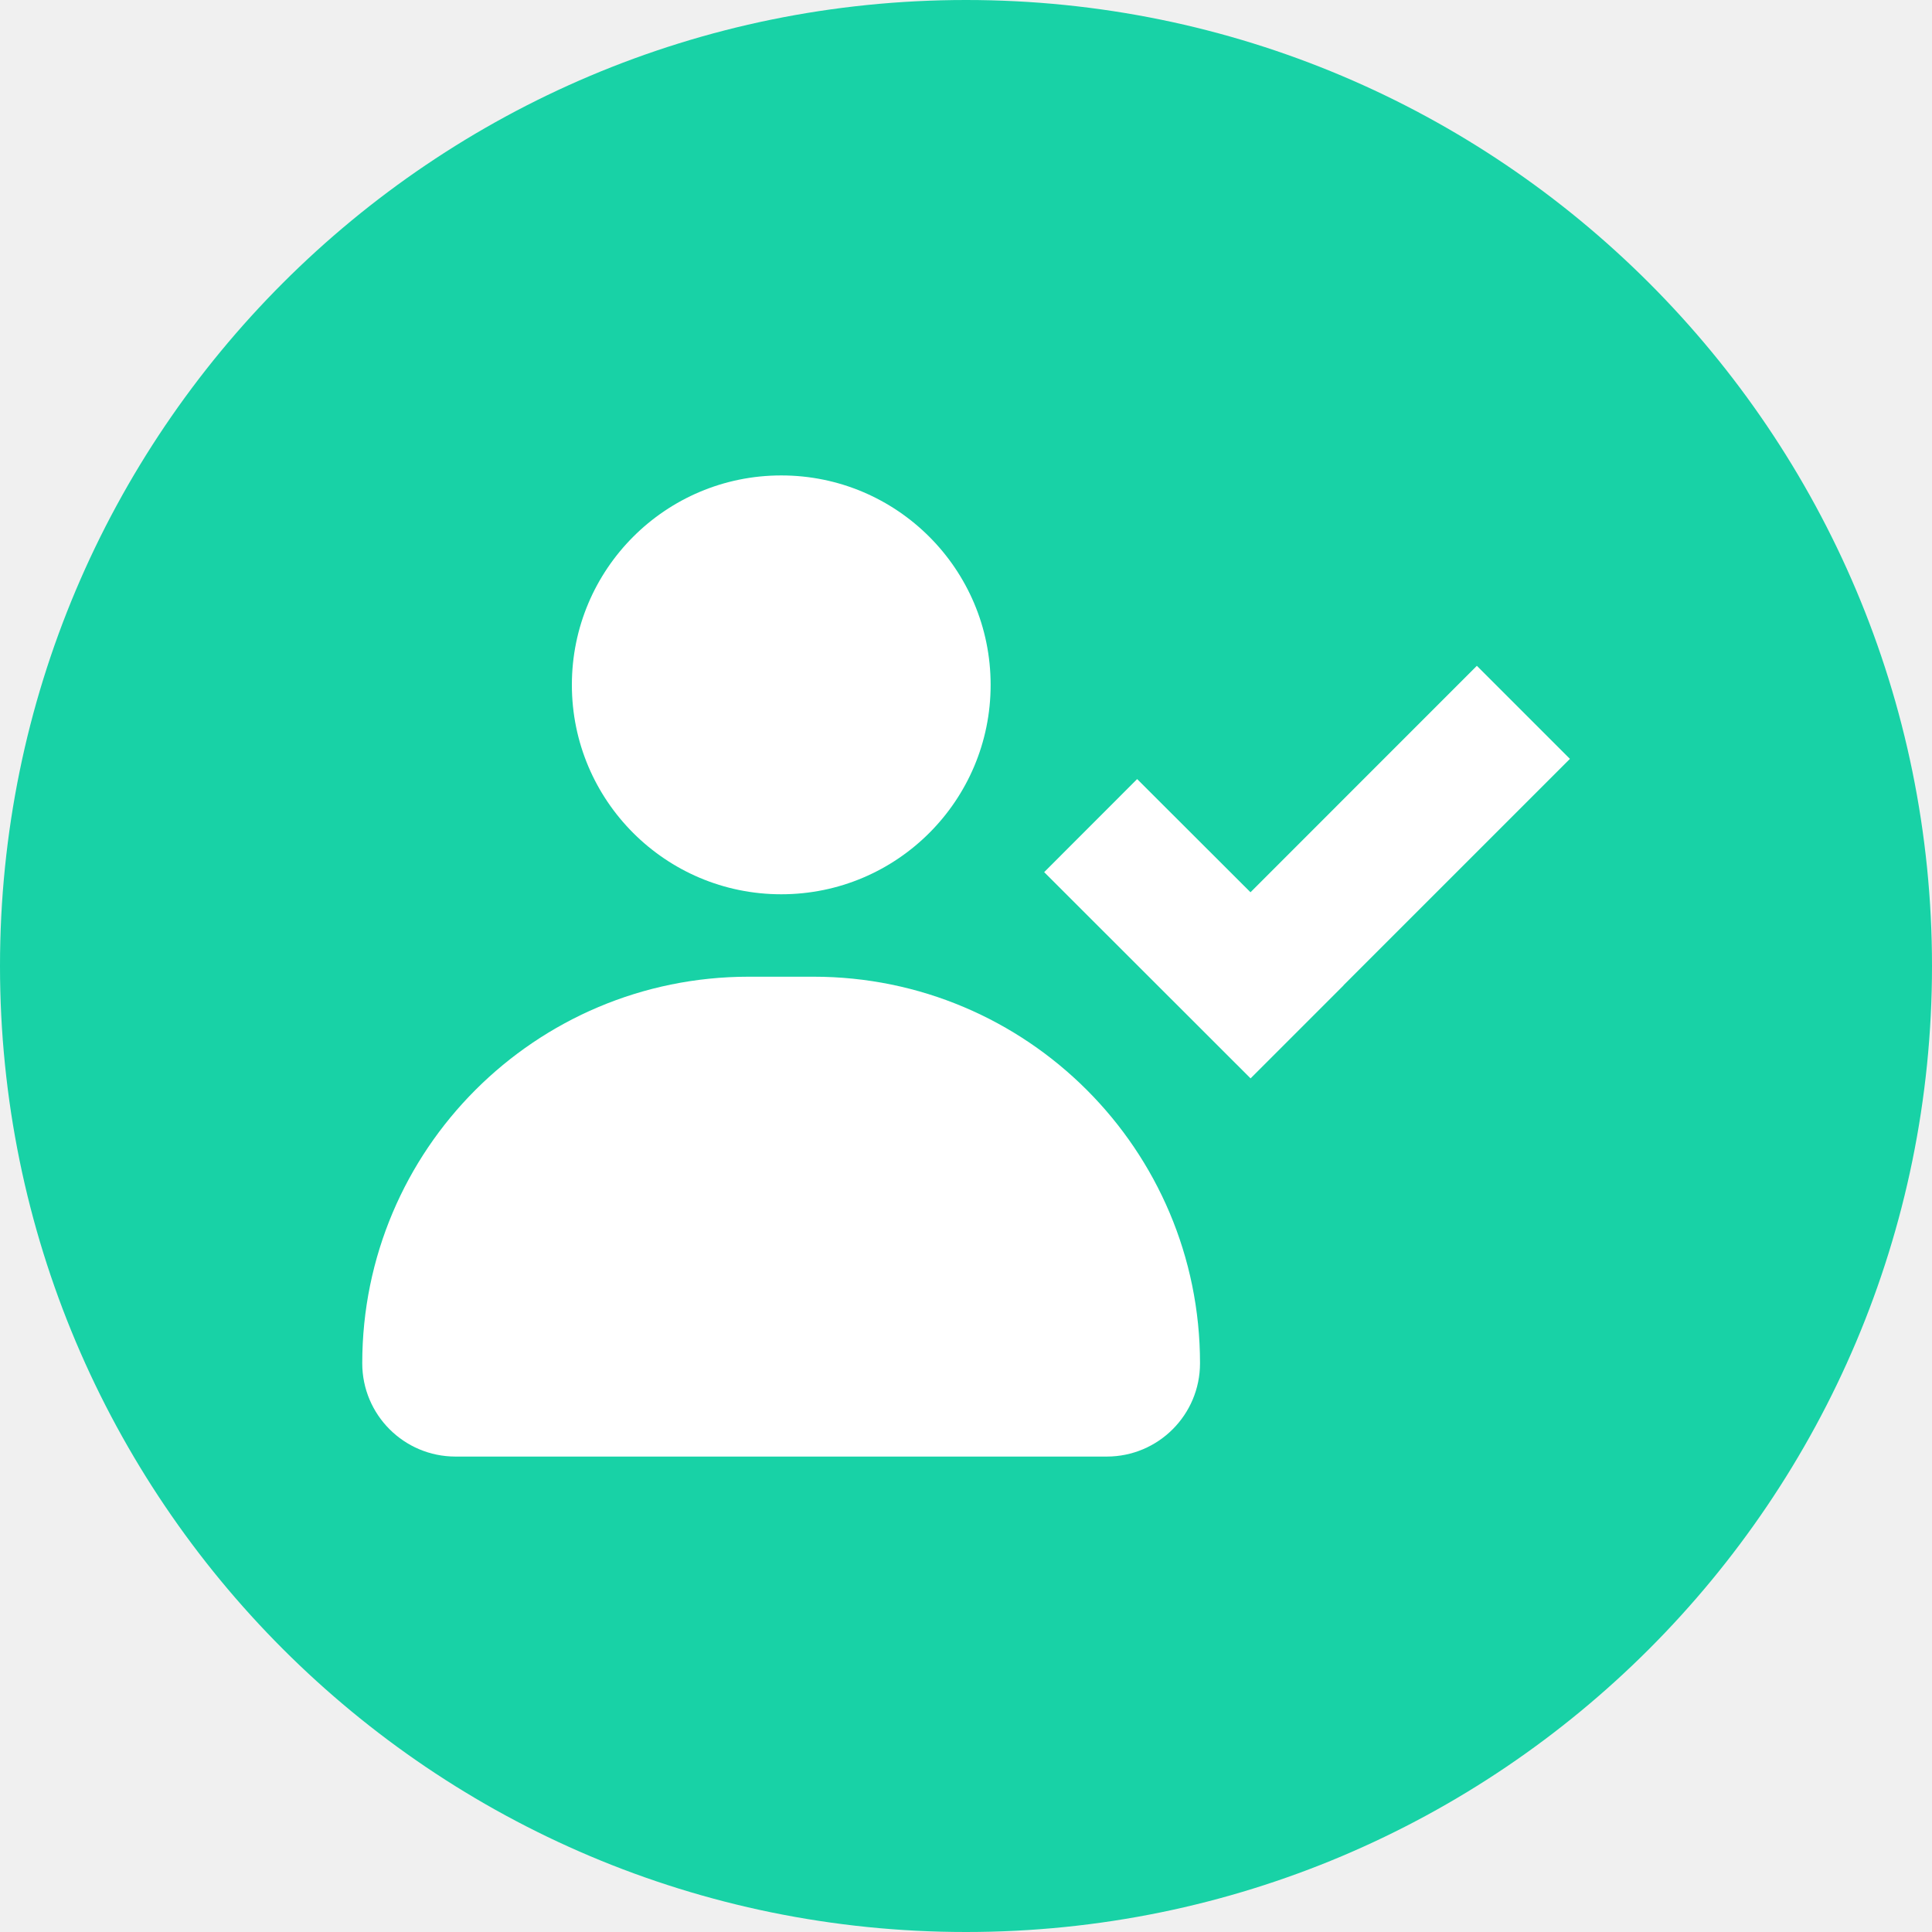
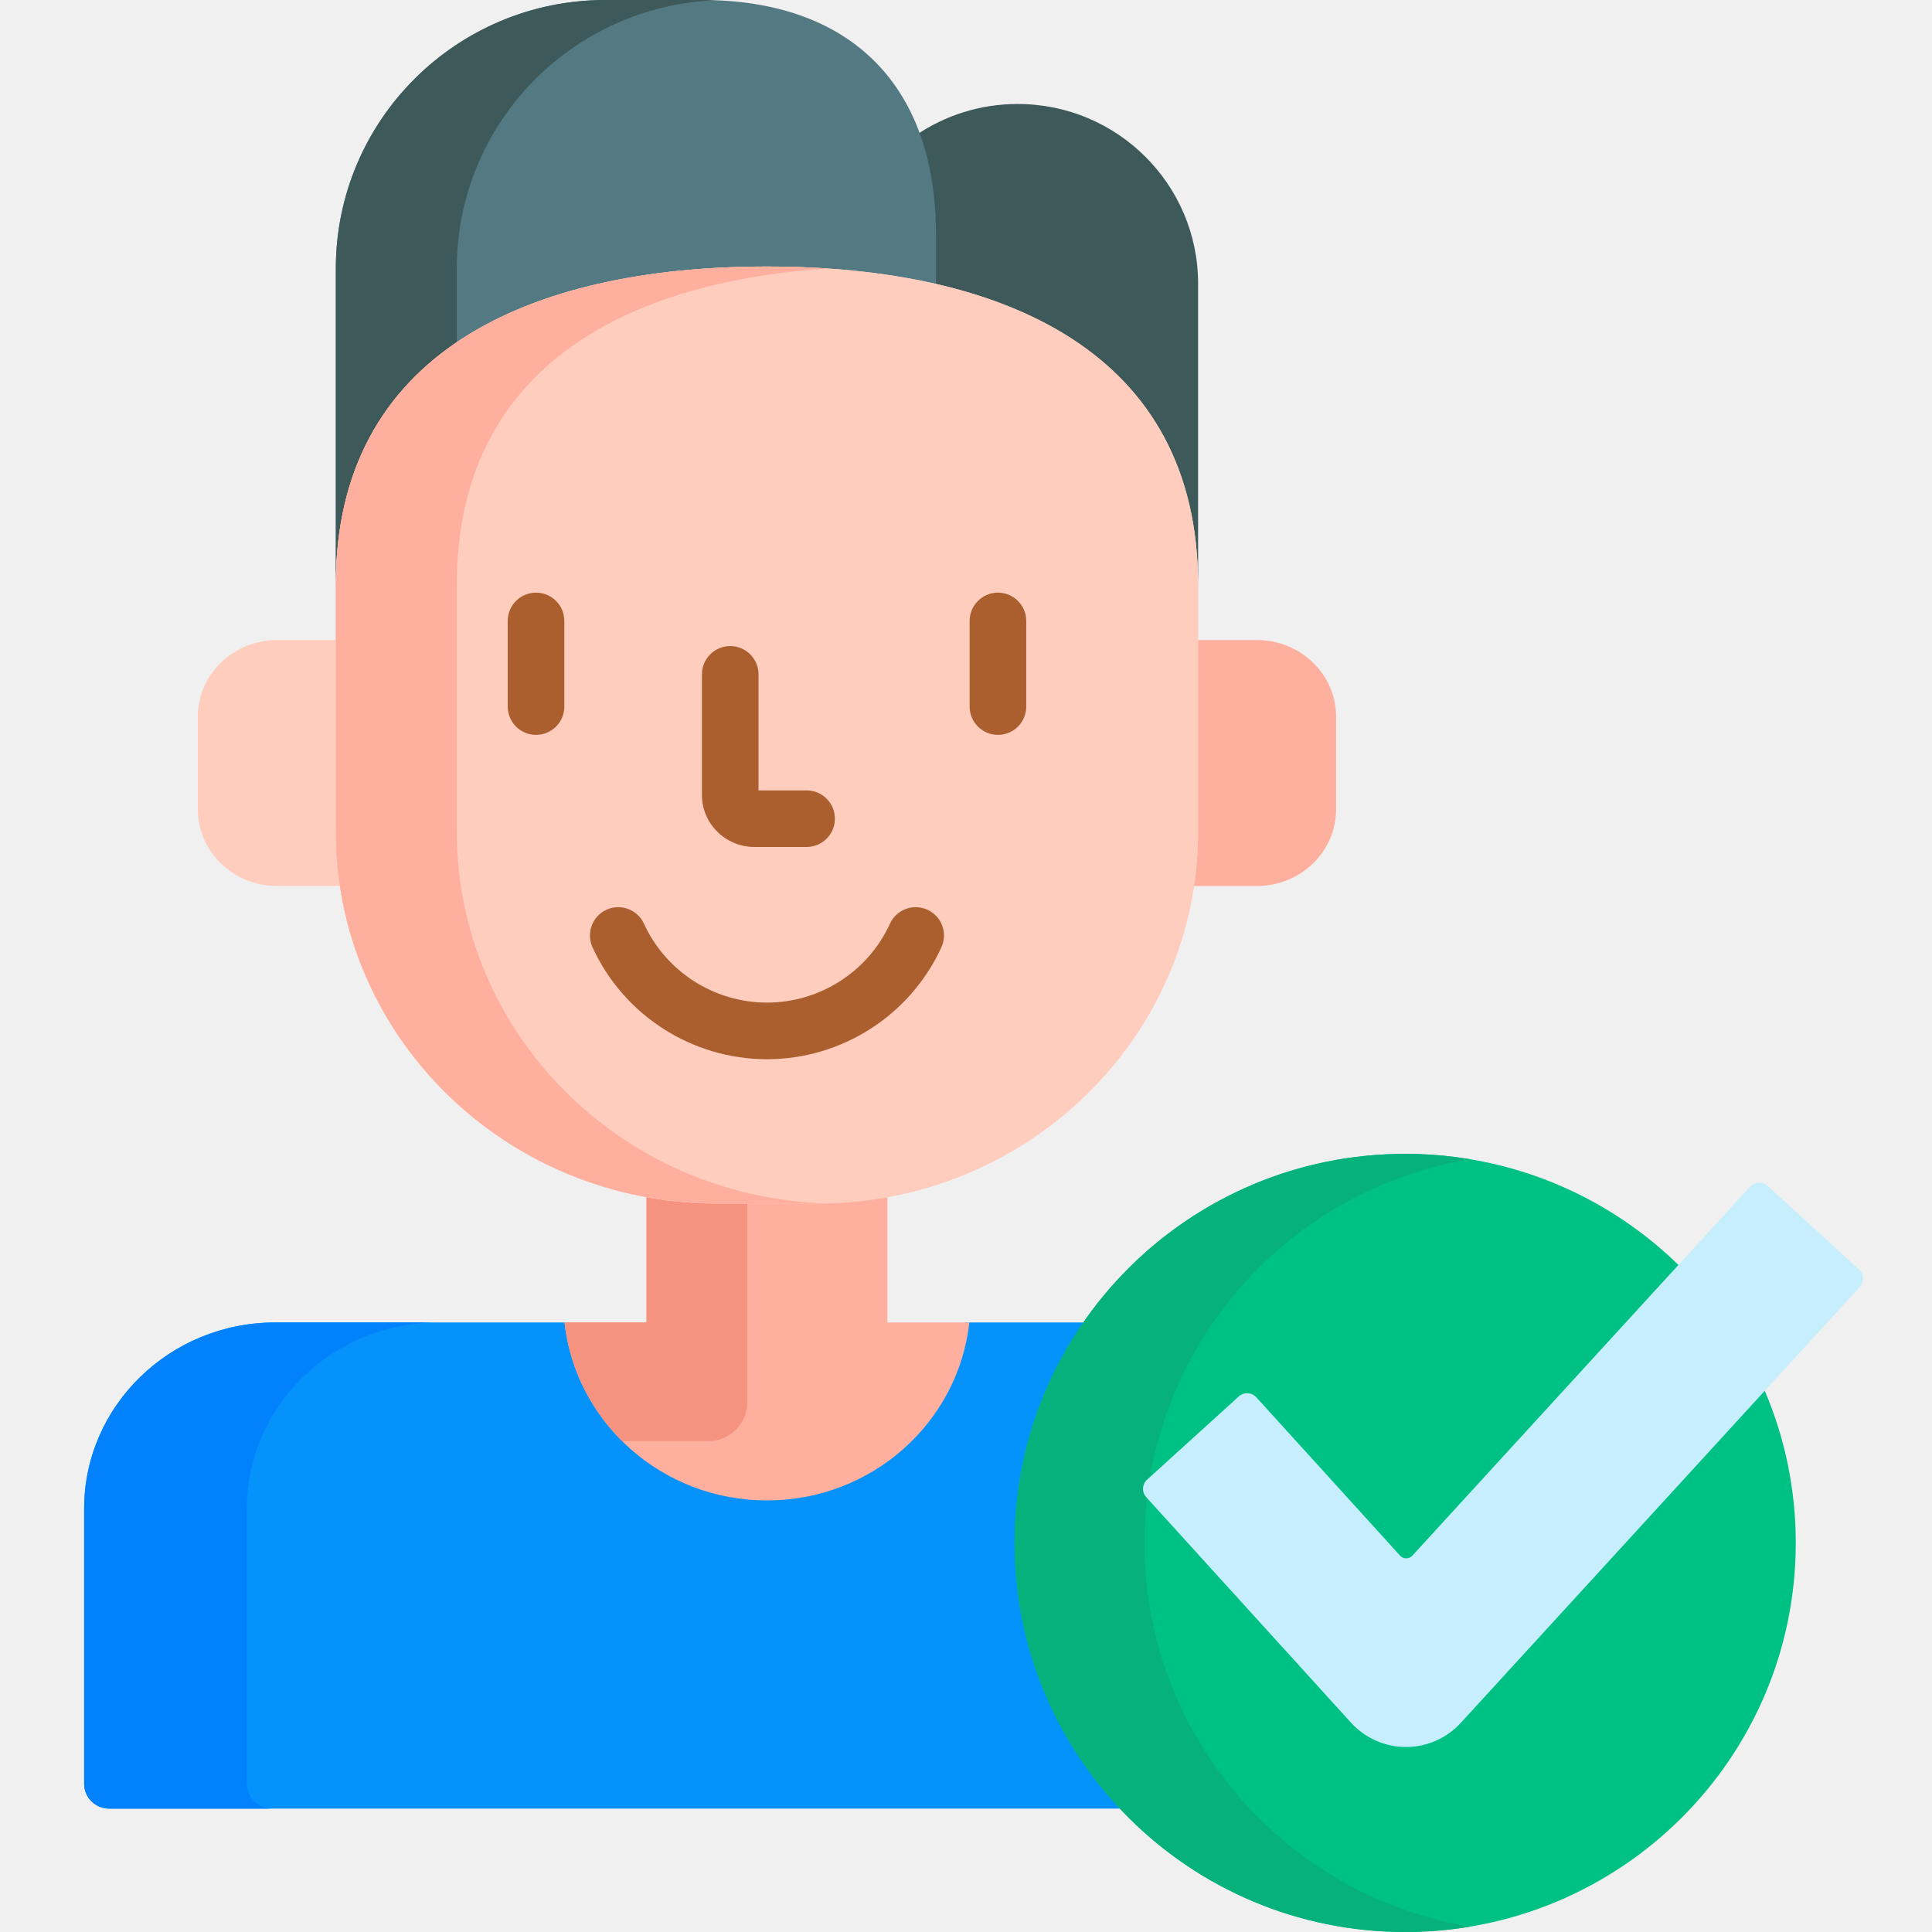
- <svg xmlns="http://www.w3.org/2000/svg" width="24" height="24" viewBox="0 0 24 24" fill="none">
-   <rect width="24" height="24" rx="12" fill="#18D2A6" />
-   <path d="M13.748 18.094H5.659C5.018 18.094 4.5 17.575 4.5 16.935C4.5 14.282 6.65 12.133 9.302 12.133H10.105C12.757 12.133 14.907 14.283 14.907 16.935C14.907 17.575 14.389 18.094 13.748 18.094Z" fill="white" />
-   <path d="M9.705 11.109C11.142 11.109 12.306 9.944 12.306 8.508C12.306 7.071 11.142 5.906 9.705 5.906C8.268 5.906 7.104 7.071 7.104 8.508C7.104 9.944 8.268 11.109 9.705 11.109Z" fill="white" />
-   <path d="M19.502 9.427L18.346 8.271L15.534 11.084L14.126 9.678L12.971 10.834L15.535 13.396L16.69 12.241L16.689 12.24L19.502 9.427Z" fill="white" />
+ <svg xmlns="http://www.w3.org/2000/svg" width="56" height="56" viewBox="0 0 56 56" fill="none">
+   <g clip-path="url(#clip0_2732_50638)">
+     <path d="M29.497 3.014C28.407 3.014 27.396 3.346 26.559 3.913C26.862 4.746 27.019 5.704 27.019 6.78V8.321C31.545 9.328 34.728 11.998 34.728 17.062V8.224C34.728 5.346 32.386 3.014 29.497 3.014Z" fill="#3D5959" />
+     <path d="M22.231 7.841C23.969 7.841 25.625 8 27.129 8.345V6.78C27.129 2.481 24.656 0 20.34 0H17.549C13.233 0 9.734 3.485 9.734 7.784V17.062C9.734 10.347 15.329 7.841 22.231 7.841Z" fill="#537982" />
+     <path d="M13.24 10.036V7.784C13.24 3.594 16.564 0.179 20.729 0.008C20.601 0.003 20.472 0 20.34 0H17.549C13.233 0 9.734 3.485 9.734 7.784V17.062C9.734 13.781 11.07 11.506 13.24 10.036Z" fill="#3D5959" />
+     <path d="M30.517 45.383C30.517 42.673 31.553 40.199 33.251 38.333H27.974V38.442C27.601 41.267 25.154 43.382 22.231 43.382C19.308 43.382 16.86 41.267 16.487 38.442V38.333H7.971C4.921 38.333 2.439 40.754 2.439 43.73V51.707C2.439 52.103 2.765 52.424 3.167 52.424H33.242C31.549 50.559 30.517 48.089 30.517 45.383Z" fill="#0592FB" />
+     <path d="M7.155 51.707V43.73C7.155 40.754 9.637 38.333 12.687 38.333H7.971C4.921 38.333 2.439 40.754 2.439 43.73V51.707C2.439 52.103 2.765 52.424 3.167 52.424H7.883C7.481 52.424 7.155 52.103 7.155 51.707Z" fill="#0181FB" />
+     <path d="M25.722 34.588C25.062 34.71 24.382 34.774 23.686 34.774H20.774C20.079 34.774 19.399 34.71 18.739 34.588V38.332H16.363C16.683 41.233 19.187 43.491 22.23 43.491C25.273 43.491 27.777 41.233 28.097 38.332H25.722V34.588Z" fill="#FFAF9D" />
+     <path d="M20.774 34.774C20.079 34.774 19.399 34.71 18.739 34.588V38.332H16.363C16.511 39.667 17.122 40.866 18.034 41.771H20.533C21.155 41.771 21.66 41.267 21.66 40.644V34.774H20.774Z" fill="#F69380" />
+     <path d="M9.844 24.099V18.553H8.031C6.763 18.553 5.734 19.547 5.734 20.773V23.461C5.734 24.687 6.763 25.681 8.031 25.681H9.964C9.885 25.165 9.844 24.636 9.844 24.099Z" fill="#FFCDBE" />
+     <path d="M36.431 18.553H34.618V24.099C34.618 24.636 34.577 25.165 34.498 25.681H36.431C37.7 25.681 38.727 24.687 38.727 23.461V20.773C38.727 19.547 37.7 18.553 36.431 18.553Z" fill="#FFAF9D" />
+     <path d="M22.231 7.725C15.329 7.725 9.734 10.23 9.734 16.946V24.099C9.734 30.055 14.678 34.884 20.775 34.884H23.687C29.784 34.884 34.727 30.055 34.727 24.099V16.946C34.727 10.23 29.133 7.725 22.231 7.725Z" fill="#FFCDBE" />
+     <path d="M22.231 7.725C15.329 7.725 9.734 10.23 9.734 16.946V24.099C9.734 30.055 14.678 34.884 20.775 34.884H23.687C29.784 34.884 34.727 30.055 34.727 24.099V16.946C34.727 10.23 29.133 7.725 22.231 7.725Z" fill="#FFCDBE" />
+     <path d="M13.24 24.099V16.946C13.24 10.809 17.912 8.188 23.984 7.782C23.411 7.744 22.826 7.725 22.231 7.725C15.329 7.725 9.734 10.23 9.734 16.946V24.099C9.734 30.055 14.678 34.884 20.775 34.884H23.687C23.786 34.884 23.885 34.882 23.984 34.88C18.024 34.726 13.24 29.958 13.24 24.099Z" fill="#FFAF9D" />
+     <path d="M23.38 24.55H21.87C21.029 24.55 20.346 23.874 20.346 23.043V19.547C20.346 19.094 20.713 18.727 21.166 18.727C21.619 18.727 21.986 19.094 21.986 19.547V22.91H23.38C23.833 22.91 24.2 23.277 24.2 23.73C24.2 24.183 23.833 24.55 23.38 24.55Z" fill="#AB5E2E" />
+     <path d="M15.537 21.301C15.084 21.301 14.717 20.933 14.717 20.48V17.998C14.717 17.545 15.084 17.178 15.537 17.178C15.99 17.178 16.357 17.545 16.357 17.998V20.48C16.357 20.933 15.99 21.301 15.537 21.301Z" fill="#AB5E2E" />
+     <path d="M28.926 21.301C28.473 21.301 28.105 20.933 28.105 20.48V17.998C28.105 17.545 28.473 17.178 28.926 17.178C29.379 17.178 29.746 17.545 29.746 17.998V20.48C29.746 20.933 29.379 21.301 28.926 21.301Z" fill="#AB5E2E" />
+     <path d="M22.231 30.702C20.059 30.702 18.075 29.428 17.174 27.456C16.986 27.044 17.167 26.558 17.579 26.369C17.991 26.181 18.478 26.363 18.666 26.775C19.301 28.163 20.7 29.061 22.231 29.061C23.762 29.061 25.161 28.164 25.795 26.775C25.983 26.363 26.47 26.181 26.882 26.369C27.294 26.557 27.476 27.044 27.287 27.456C26.387 29.428 24.402 30.702 22.231 30.702Z" fill="#AB5E2E" />
+     <path d="M40.73 56C46.982 56 52.051 50.951 52.051 44.722C52.051 38.494 46.982 33.445 40.73 33.445C34.477 33.445 29.408 38.494 29.408 44.722C29.408 50.951 34.477 56 40.73 56Z" fill="#00C184" />
+     <path d="M33.171 44.722C33.171 39.133 37.254 34.494 42.611 33.601C41.999 33.499 41.371 33.445 40.73 33.445C34.477 33.445 29.408 38.494 29.408 44.722C29.408 50.951 34.477 56 40.73 56C41.371 56 41.999 55.946 42.611 55.844C37.254 54.951 33.171 50.312 33.171 44.722Z" fill="#07B17B" />
+     <path d="M40.748 50.638C40.144 50.636 39.565 50.379 39.158 49.931L33.224 43.396C33.16 43.326 33.127 43.233 33.131 43.138C33.136 43.043 33.178 42.953 33.249 42.889L35.907 40.476C35.975 40.413 36.062 40.383 36.148 40.383C36.245 40.383 36.343 40.422 36.414 40.5L40.583 45.092C40.628 45.141 40.693 45.17 40.76 45.17C40.827 45.17 40.892 45.142 40.937 45.092L50.728 34.395C50.793 34.325 50.882 34.283 50.977 34.279C50.983 34.278 50.988 34.278 50.993 34.278C51.083 34.278 51.169 34.312 51.236 34.373L53.884 36.797C54.031 36.931 54.041 37.158 53.907 37.304L42.342 49.938C41.935 50.383 41.356 50.638 40.753 50.638H40.748V50.638Z" fill="#C7EEFD" />
+   </g>
+   <defs>
+     <clipPath id="clip0_2732_50638">
+       <rect width="56" height="56" fill="white" />
+     </clipPath>
+   </defs>
</svg>
